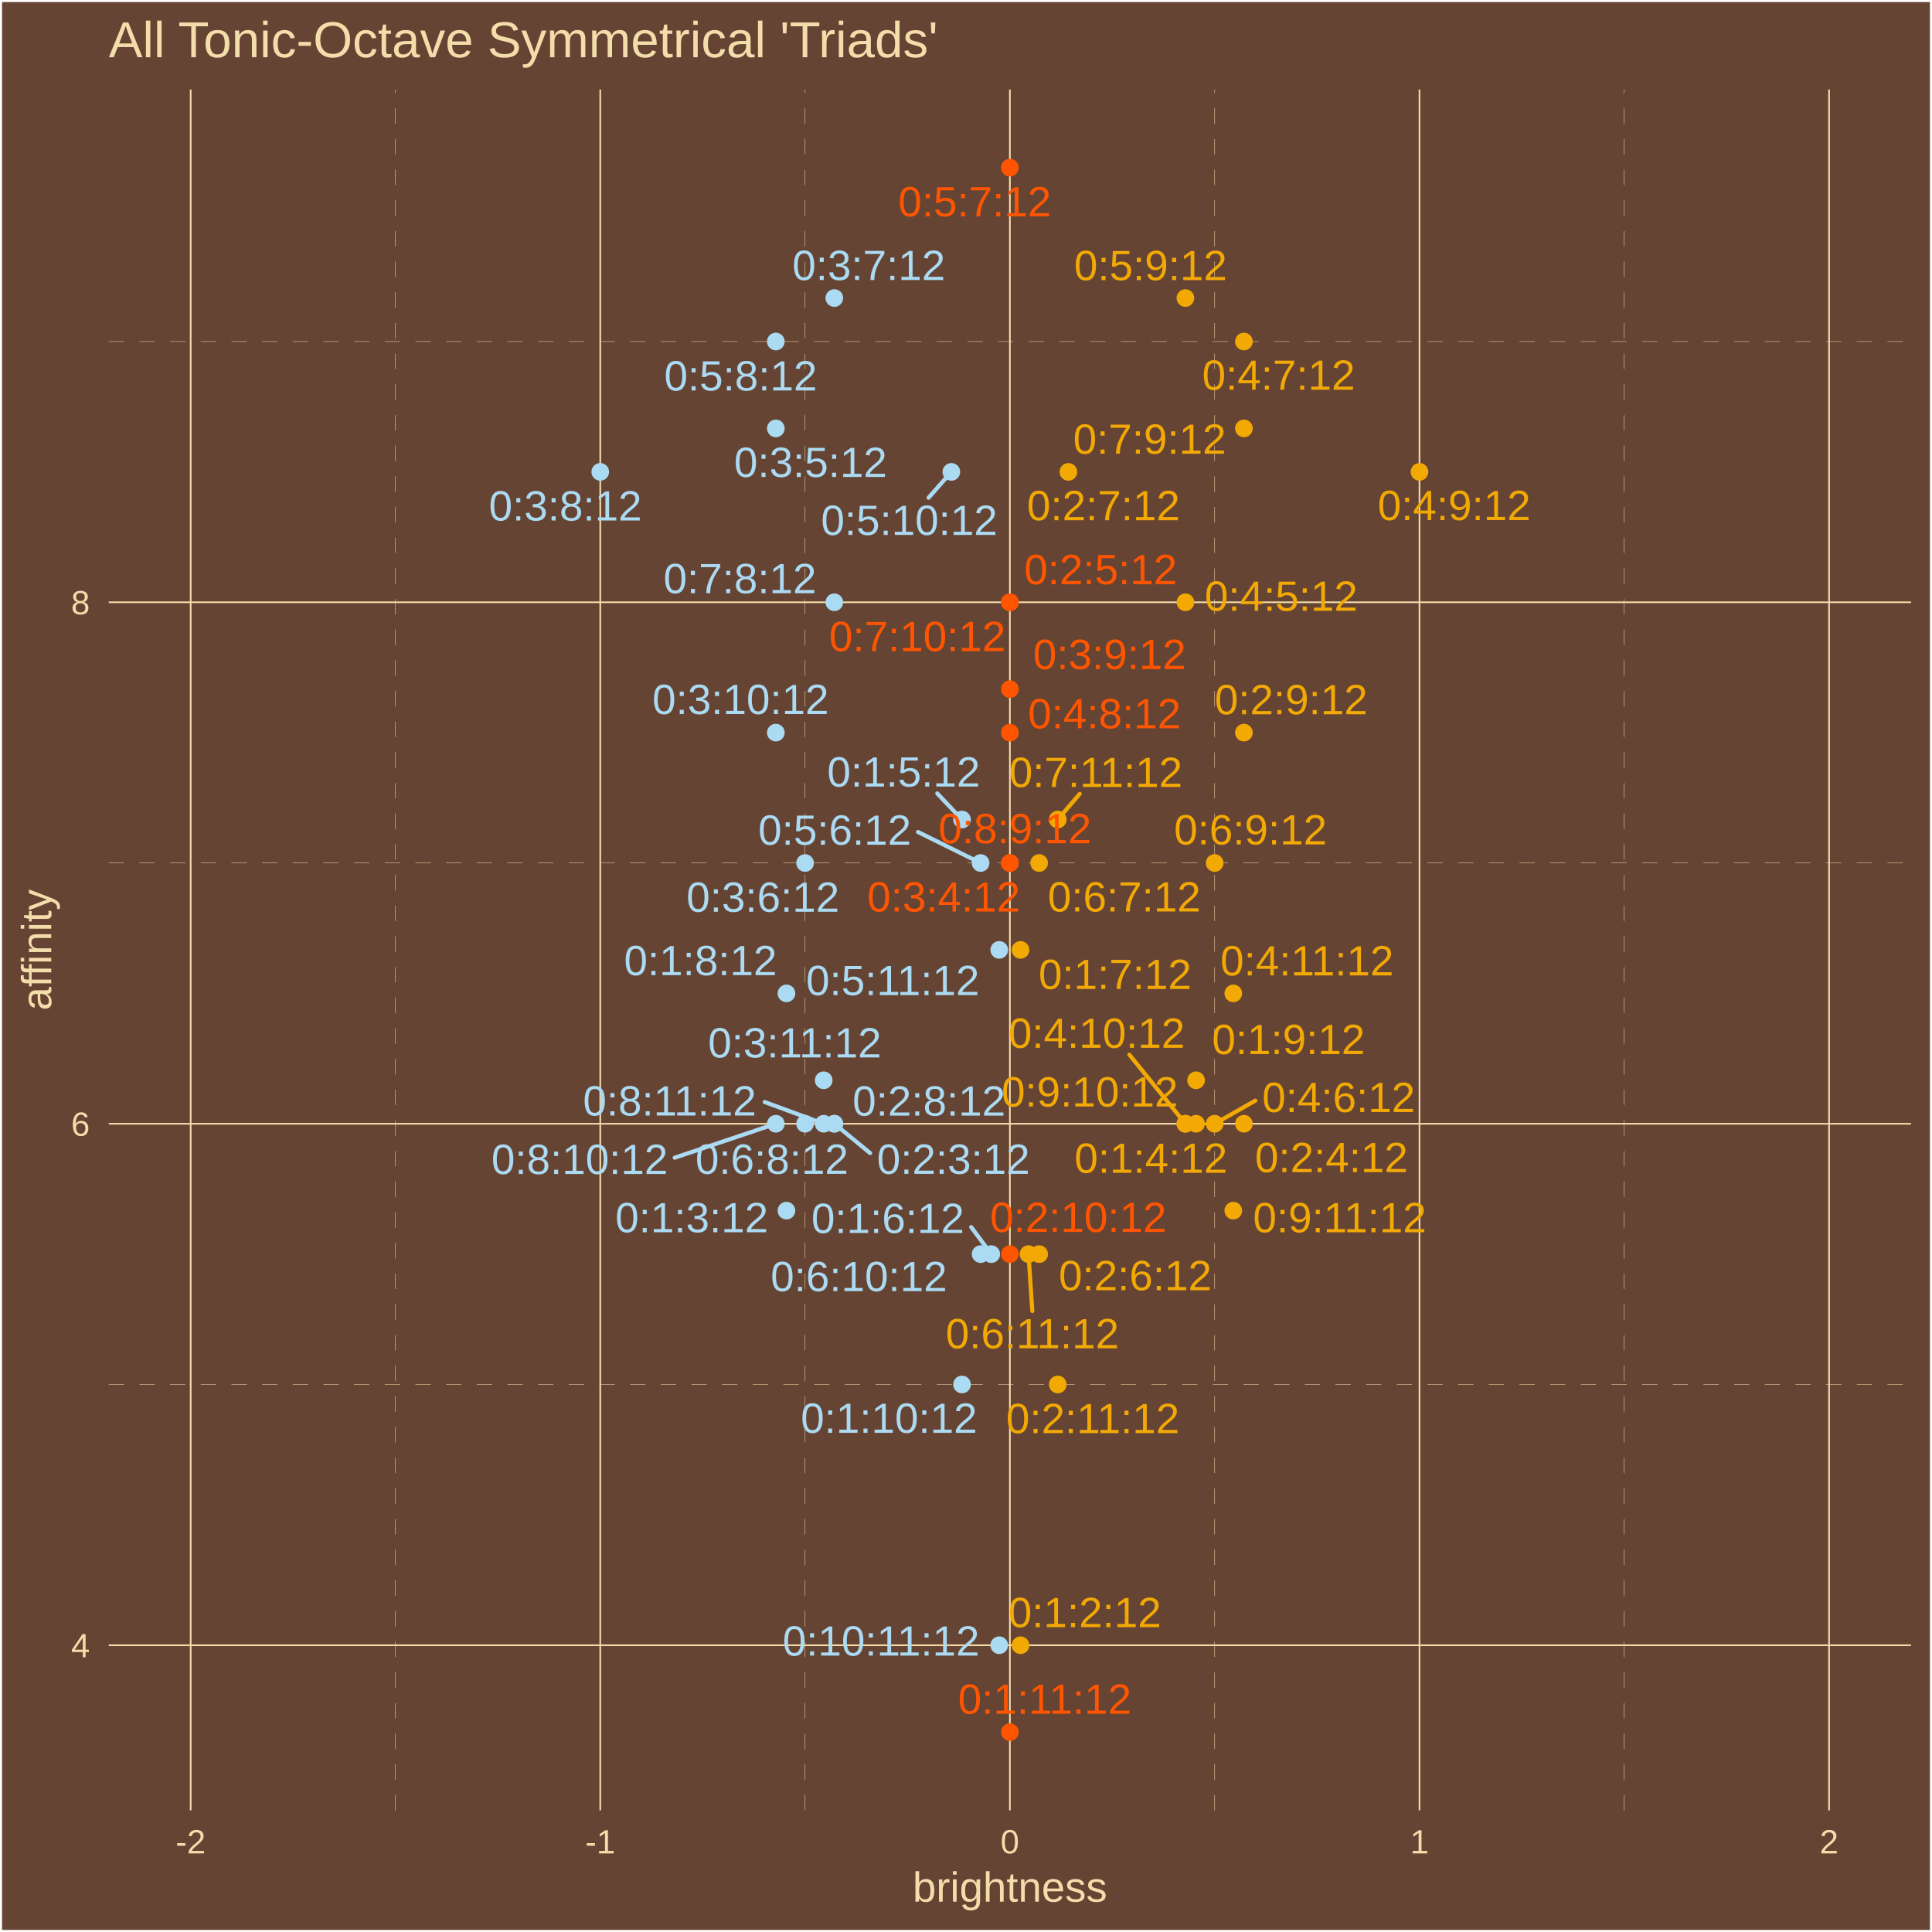
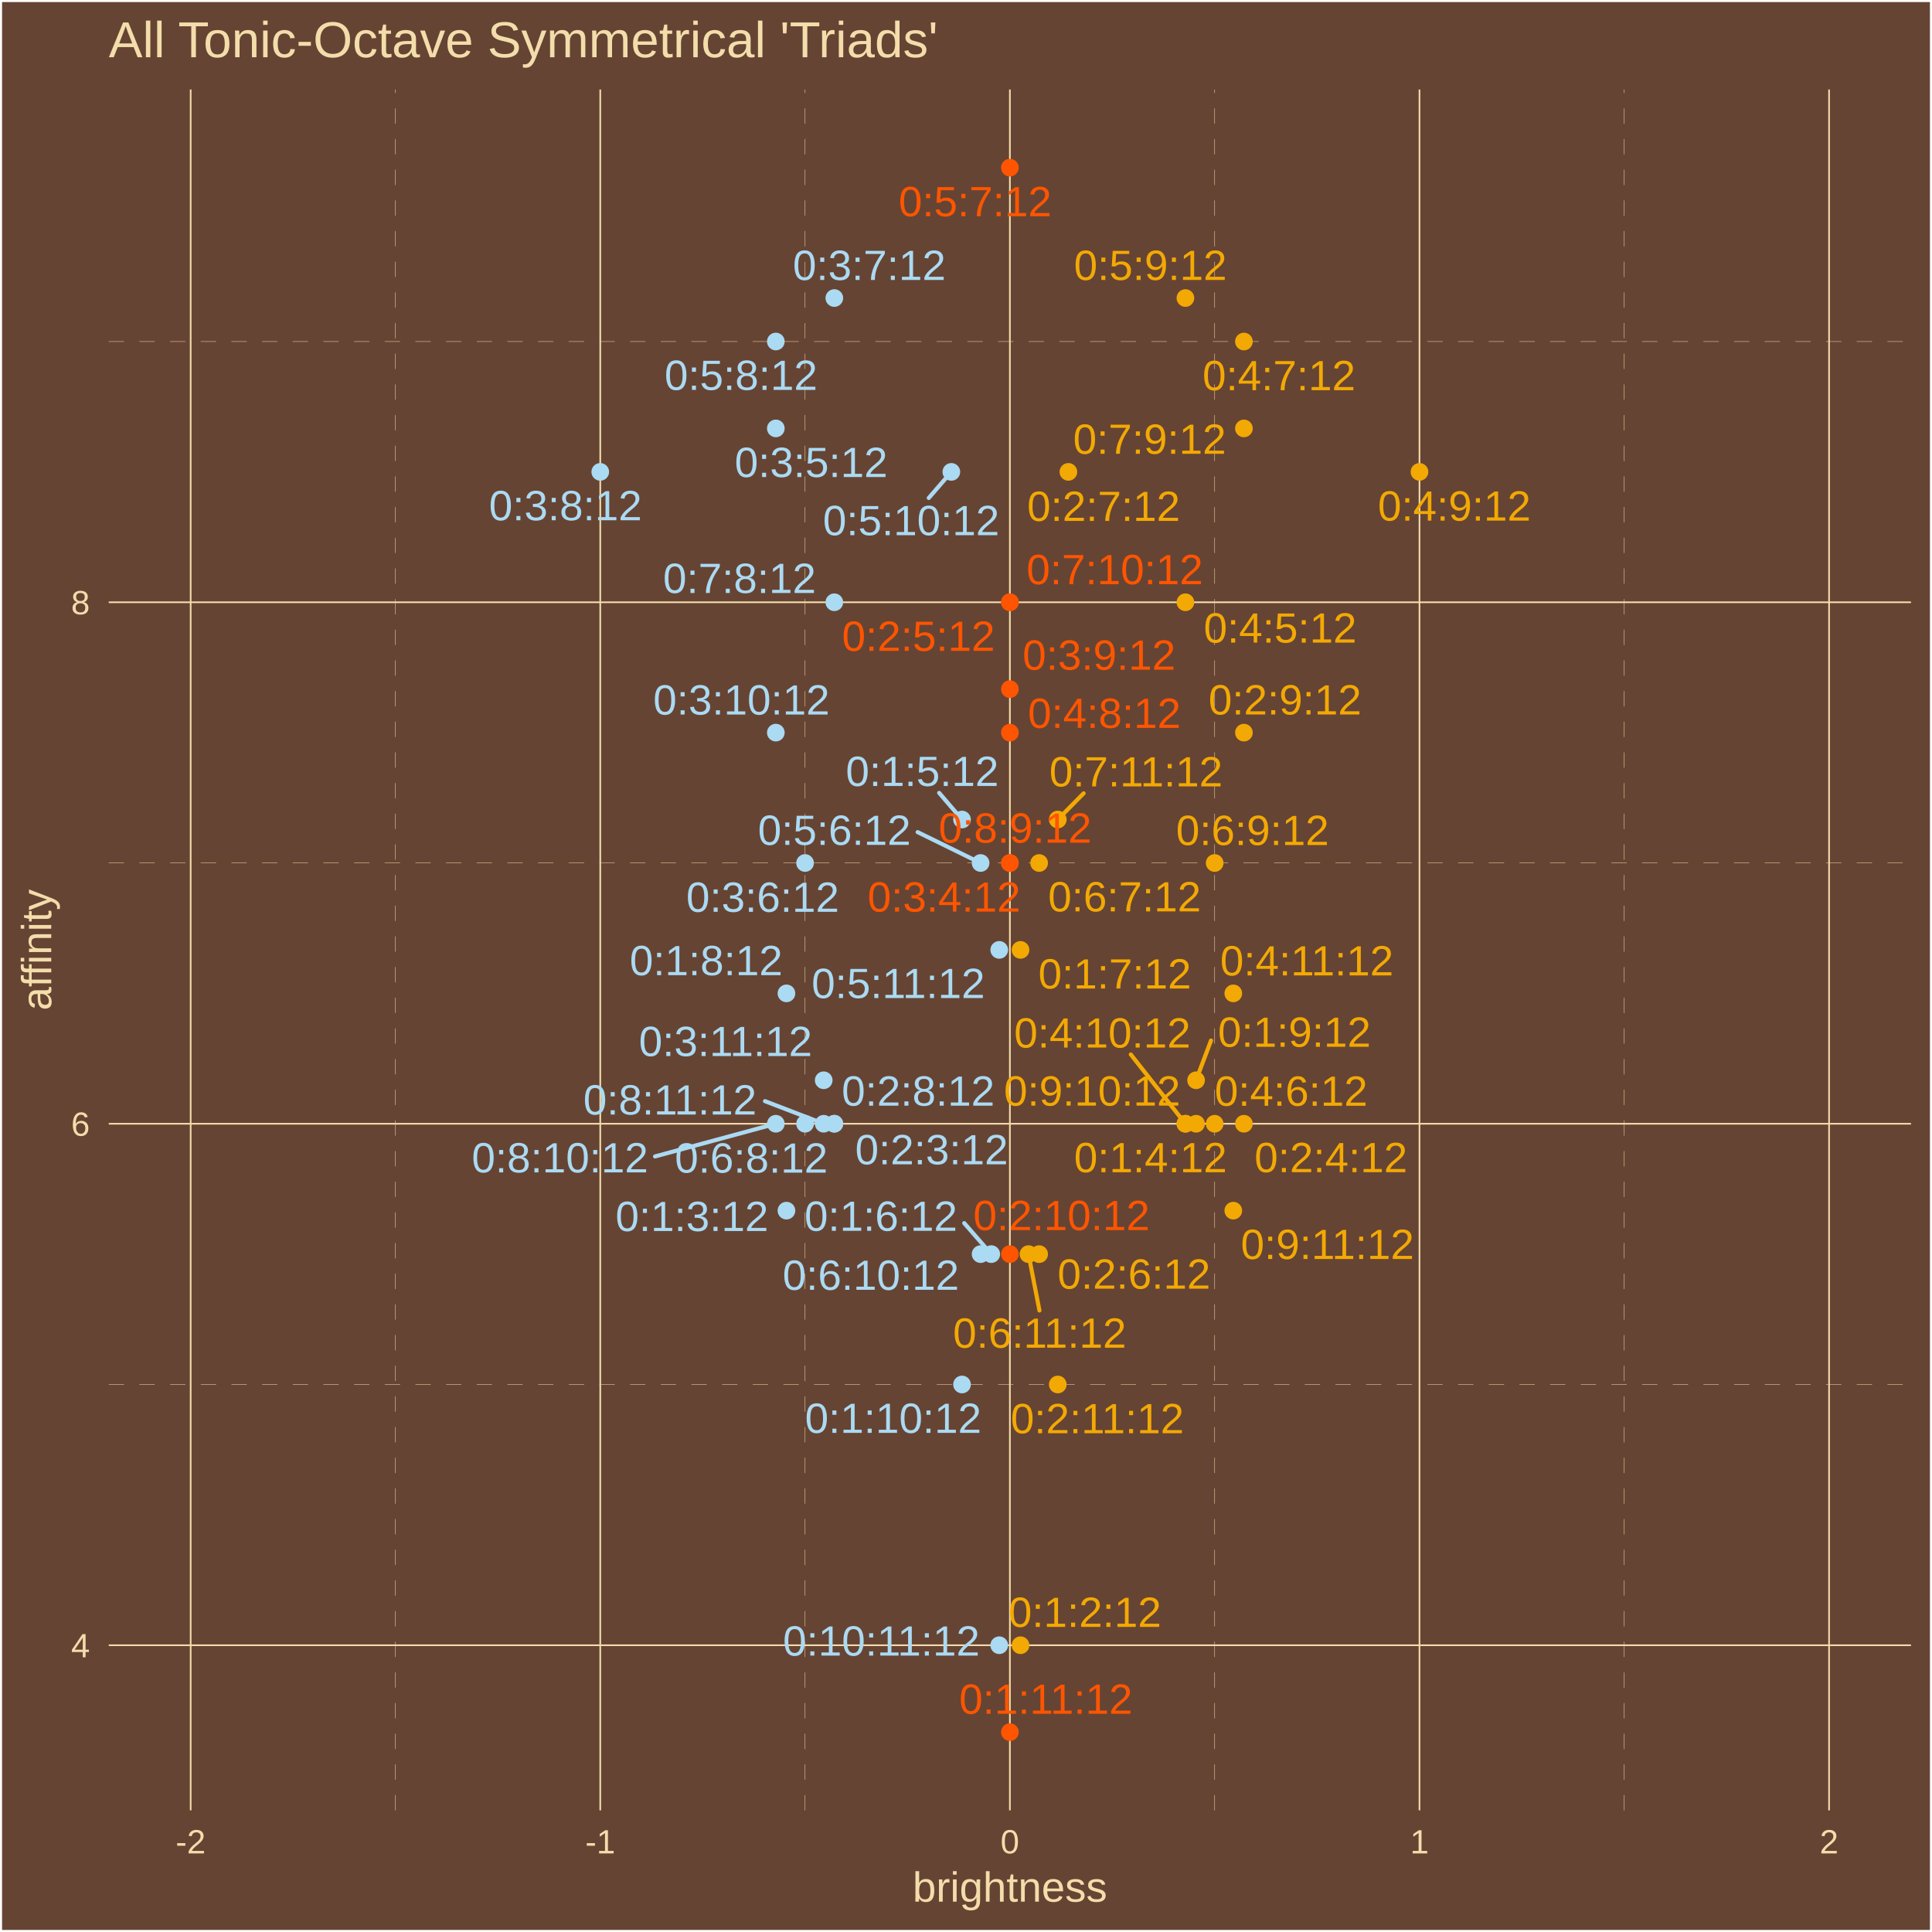
<svg xmlns="http://www.w3.org/2000/svg" class="svglite" width="504.00pt" height="504.00pt" viewBox="0 0 504.00 504.00">
  <defs>
    <style type="text/css">
    .svglite line, .svglite polyline, .svglite polygon, .svglite path, .svglite rect, .svglite circle {
      fill: none;
      stroke: #000000;
      stroke-linecap: round;
      stroke-linejoin: round;
      stroke-miterlimit: 10.00;
    }
    .svglite text {
      white-space: pre;
    }
  </style>
  </defs>
  <rect width="100%" height="100%" style="stroke: none; fill: #664433;" />
  <defs>
    <clipPath id="cpMC4wMHw1MDQuMDB8MC4wMHw1MDQuMDA=">
      <rect x="0.00" y="0.00" width="504.00" height="504.00" />
    </clipPath>
  </defs>
  <g clip-path="url(#cpMC4wMHw1MDQuMDB8MC4wMHw1MDQuMDA=)">
    <rect x="0.00" y="0" width="504.00" height="504.00" style="stroke-width: 1.07; stroke: #FFFFFF; fill: #664433;" />
  </g>
  <defs>
    <clipPath id="cpMjguMzd8NDk4LjUyfDIzLjM0fDQ3Mi4yNw==">
      <rect x="28.37" y="23.34" width="470.15" height="448.93" />
    </clipPath>
  </defs>
  <g clip-path="url(#cpMjguMzd8NDk4LjUyfDIzLjM0fDQ3Mi4yNw==)">
    <rect x="28.37" y="23.34" width="470.15" height="448.93" style="stroke-width: 1.07; stroke: none; fill: #664433;" />
    <polyline points="28.37,361.17 498.52,361.17 " style="stroke-width: 0.11; stroke: #F3DDAB; stroke-dasharray: 4.00,4.00; stroke-linecap: butt;" />
    <polyline points="28.37,225.13 498.52,225.13 " style="stroke-width: 0.11; stroke: #F3DDAB; stroke-dasharray: 4.00,4.00; stroke-linecap: butt;" />
    <polyline points="28.37,89.09 498.52,89.09 " style="stroke-width: 0.11; stroke: #F3DDAB; stroke-dasharray: 4.00,4.00; stroke-linecap: butt;" />
    <polyline points="103.17,472.27 103.17,23.34 " style="stroke-width: 0.11; stroke: #F3DDAB; stroke-dasharray: 4.00,4.00; stroke-linecap: butt;" />
    <polyline points="210.02,472.27 210.02,23.34 " style="stroke-width: 0.11; stroke: #F3DDAB; stroke-dasharray: 4.00,4.00; stroke-linecap: butt;" />
    <polyline points="316.87,472.27 316.87,23.34 " style="stroke-width: 0.11; stroke: #F3DDAB; stroke-dasharray: 4.00,4.00; stroke-linecap: butt;" />
    <polyline points="423.72,472.27 423.72,23.34 " style="stroke-width: 0.11; stroke: #F3DDAB; stroke-dasharray: 4.00,4.00; stroke-linecap: butt;" />
    <polyline points="28.37,429.19 498.52,429.19 " style="stroke-width: 0.43; stroke: #F3DDAB; stroke-linecap: butt;" />
    <polyline points="28.37,293.15 498.52,293.15 " style="stroke-width: 0.43; stroke: #F3DDAB; stroke-linecap: butt;" />
    <polyline points="28.37,157.11 498.52,157.11 " style="stroke-width: 0.43; stroke: #F3DDAB; stroke-linecap: butt;" />
    <polyline points="49.74,472.27 49.74,23.34 " style="stroke-width: 0.43; stroke: #F3DDAB; stroke-linecap: butt;" />
    <polyline points="156.59,472.27 156.59,23.34 " style="stroke-width: 0.43; stroke: #F3DDAB; stroke-linecap: butt;" />
    <polyline points="263.45,472.27 263.45,23.34 " style="stroke-width: 0.43; stroke: #F3DDAB; stroke-linecap: butt;" />
    <polyline points="370.30,472.27 370.30,23.34 " style="stroke-width: 0.43; stroke: #F3DDAB; stroke-linecap: butt;" />
    <polyline points="477.15,472.27 477.15,23.34 " style="stroke-width: 0.43; stroke: #F3DDAB; stroke-linecap: butt;" />
    <circle cx="266.22" cy="429.19" r="1.95" style="stroke-width: 0.71; stroke: #F3A904; fill: #F3A904;" />
    <circle cx="205.16" cy="315.82" r="1.95" style="stroke-width: 0.71; stroke: #ABDAF3; fill: #ABDAF3;" />
    <circle cx="312.02" cy="293.15" r="1.95" style="stroke-width: 0.71; stroke: #F3A904; fill: #F3A904;" />
    <circle cx="250.96" cy="213.79" r="1.95" style="stroke-width: 0.71; stroke: #ABDAF3; fill: #ABDAF3;" />
    <circle cx="258.59" cy="327.16" r="1.95" style="stroke-width: 0.71; stroke: #ABDAF3; fill: #ABDAF3;" />
    <circle cx="266.22" cy="247.80" r="1.95" style="stroke-width: 0.71; stroke: #F3A904; fill: #F3A904;" />
    <circle cx="205.16" cy="259.14" r="1.95" style="stroke-width: 0.71; stroke: #ABDAF3; fill: #ABDAF3;" />
    <circle cx="312.02" cy="281.81" r="1.95" style="stroke-width: 0.71; stroke: #F3A904; fill: #F3A904;" />
    <circle cx="250.96" cy="361.17" r="1.95" style="stroke-width: 0.71; stroke: #ABDAF3; fill: #ABDAF3;" />
    <circle cx="263.45" cy="451.86" r="1.95" style="stroke-width: 0.71; stroke: #FF5500; fill: #FF5500;" />
    <circle cx="217.65" cy="293.15" r="1.95" style="stroke-width: 0.71; stroke: #ABDAF3; fill: #ABDAF3;" />
    <circle cx="324.50" cy="293.15" r="1.95" style="stroke-width: 0.71; stroke: #F3A904; fill: #F3A904;" />
    <circle cx="263.45" cy="157.11" r="1.95" style="stroke-width: 0.71; stroke: #FF5500; fill: #FF5500;" />
    <circle cx="271.08" cy="327.16" r="1.95" style="stroke-width: 0.71; stroke: #F3A904; fill: #F3A904;" />
    <circle cx="278.71" cy="123.10" r="1.95" style="stroke-width: 0.71; stroke: #F3A904; fill: #F3A904;" />
    <circle cx="217.65" cy="293.15" r="1.95" style="stroke-width: 0.71; stroke: #ABDAF3; fill: #ABDAF3;" />
    <circle cx="324.50" cy="191.12" r="1.95" style="stroke-width: 0.71; stroke: #F3A904; fill: #F3A904;" />
    <circle cx="263.45" cy="327.16" r="1.95" style="stroke-width: 0.71; stroke: #FF5500; fill: #FF5500;" />
    <circle cx="275.94" cy="361.17" r="1.95" style="stroke-width: 0.71; stroke: #F3A904; fill: #F3A904;" />
    <circle cx="263.45" cy="225.13" r="1.95" style="stroke-width: 0.71; stroke: #FF5500; fill: #FF5500;" />
    <circle cx="202.39" cy="111.76" r="1.95" style="stroke-width: 0.71; stroke: #ABDAF3; fill: #ABDAF3;" />
    <circle cx="210.02" cy="225.13" r="1.95" style="stroke-width: 0.71; stroke: #ABDAF3; fill: #ABDAF3;" />
    <circle cx="217.65" cy="77.75" r="1.95" style="stroke-width: 0.71; stroke: #ABDAF3; fill: #ABDAF3;" />
    <circle cx="156.59" cy="123.10" r="1.95" style="stroke-width: 0.71; stroke: #ABDAF3; fill: #ABDAF3;" />
    <circle cx="263.45" cy="179.78" r="1.95" style="stroke-width: 0.71; stroke: #FF5500; fill: #FF5500;" />
    <circle cx="202.39" cy="191.12" r="1.95" style="stroke-width: 0.71; stroke: #ABDAF3; fill: #ABDAF3;" />
    <circle cx="214.88" cy="281.81" r="1.95" style="stroke-width: 0.71; stroke: #ABDAF3; fill: #ABDAF3;" />
    <circle cx="309.24" cy="157.11" r="1.95" style="stroke-width: 0.71; stroke: #F3A904; fill: #F3A904;" />
    <circle cx="316.87" cy="293.15" r="1.95" style="stroke-width: 0.71; stroke: #F3A904; fill: #F3A904;" />
    <circle cx="324.50" cy="89.09" r="1.95" style="stroke-width: 0.71; stroke: #F3A904; fill: #F3A904;" />
    <circle cx="263.45" cy="191.12" r="1.95" style="stroke-width: 0.71; stroke: #FF5500; fill: #FF5500;" />
    <circle cx="370.30" cy="123.10" r="1.95" style="stroke-width: 0.71; stroke: #F3A904; fill: #F3A904;" />
    <circle cx="309.24" cy="293.15" r="1.95" style="stroke-width: 0.71; stroke: #F3A904; fill: #F3A904;" />
    <circle cx="321.73" cy="259.14" r="1.95" style="stroke-width: 0.71; stroke: #F3A904; fill: #F3A904;" />
    <circle cx="255.81" cy="225.13" r="1.95" style="stroke-width: 0.71; stroke: #ABDAF3; fill: #ABDAF3;" />
    <circle cx="263.45" cy="43.74" r="1.95" style="stroke-width: 0.71; stroke: #FF5500; fill: #FF5500;" />
    <circle cx="202.39" cy="89.09" r="1.95" style="stroke-width: 0.71; stroke: #ABDAF3; fill: #ABDAF3;" />
    <circle cx="309.24" cy="77.75" r="1.95" style="stroke-width: 0.71; stroke: #F3A904; fill: #F3A904;" />
    <circle cx="248.18" cy="123.10" r="1.95" style="stroke-width: 0.71; stroke: #ABDAF3; fill: #ABDAF3;" />
    <circle cx="260.67" cy="247.80" r="1.95" style="stroke-width: 0.71; stroke: #ABDAF3; fill: #ABDAF3;" />
    <circle cx="271.08" cy="225.13" r="1.95" style="stroke-width: 0.71; stroke: #F3A904; fill: #F3A904;" />
    <circle cx="210.02" cy="293.15" r="1.95" style="stroke-width: 0.71; stroke: #ABDAF3; fill: #ABDAF3;" />
    <circle cx="316.87" cy="225.13" r="1.95" style="stroke-width: 0.71; stroke: #F3A904; fill: #F3A904;" />
    <circle cx="255.81" cy="327.16" r="1.95" style="stroke-width: 0.71; stroke: #ABDAF3; fill: #ABDAF3;" />
    <circle cx="268.30" cy="327.16" r="1.95" style="stroke-width: 0.71; stroke: #F3A904; fill: #F3A904;" />
    <circle cx="217.65" cy="157.11" r="1.95" style="stroke-width: 0.71; stroke: #ABDAF3; fill: #ABDAF3;" />
    <circle cx="324.50" cy="111.76" r="1.95" style="stroke-width: 0.71; stroke: #F3A904; fill: #F3A904;" />
    <circle cx="263.45" cy="157.11" r="1.95" style="stroke-width: 0.71; stroke: #FF5500; fill: #FF5500;" />
    <circle cx="275.94" cy="213.79" r="1.95" style="stroke-width: 0.71; stroke: #F3A904; fill: #F3A904;" />
    <circle cx="263.45" cy="225.13" r="1.95" style="stroke-width: 0.71; stroke: #FF5500; fill: #FF5500;" />
    <circle cx="202.39" cy="293.15" r="1.95" style="stroke-width: 0.71; stroke: #ABDAF3; fill: #ABDAF3;" />
    <circle cx="214.88" cy="293.15" r="1.95" style="stroke-width: 0.71; stroke: #ABDAF3; fill: #ABDAF3;" />
    <circle cx="309.24" cy="293.15" r="1.95" style="stroke-width: 0.71; stroke: #F3A904; fill: #F3A904;" />
    <circle cx="321.73" cy="315.82" r="1.95" style="stroke-width: 0.71; stroke: #F3A904; fill: #F3A904;" />
    <circle cx="260.67" cy="429.19" r="1.95" style="stroke-width: 0.71; stroke: #ABDAF3; fill: #ABDAF3;" />
-     <line x1="244.51" y1="206.99" x2="250.18" y2="212.98" style="stroke-width: 1.07; stroke: #ABDAF3;" />
-     <line x1="253.35" y1="320.10" x2="257.92" y2="326.26" style="stroke-width: 1.07; stroke: #ABDAF3;" />
-     <line x1="226.98" y1="300.80" x2="218.53" y2="293.86" style="stroke-width: 1.07; stroke: #ABDAF3;" />
-     <line x1="327.47" y1="287.12" x2="317.86" y2="292.59" style="stroke-width: 1.07; stroke: #F3A904;" />
-     <line x1="294.62" y1="275.14" x2="308.53" y2="292.28" style="stroke-width: 1.07; stroke: #F3A904;" />
-     <line x1="239.49" y1="217.05" x2="254.79" y2="224.62" style="stroke-width: 1.07; stroke: #ABDAF3;" />
-     <line x1="242.24" y1="129.84" x2="247.44" y2="123.94" style="stroke-width: 1.07; stroke: #ABDAF3;" />
-     <line x1="269.30" y1="342.02" x2="268.38" y2="328.25" style="stroke-width: 1.07; stroke: #F3A904;" />
-     <line x1="281.66" y1="207.10" x2="276.66" y2="212.94" style="stroke-width: 1.07; stroke: #F3A904;" />
-     <line x1="176.01" y1="302.01" x2="201.30" y2="293.51" style="stroke-width: 1.07; stroke: #ABDAF3;" />
-     <line x1="199.49" y1="287.49" x2="213.80" y2="292.75" style="stroke-width: 1.07; stroke: #ABDAF3;" />
-     <text x="282.99" y="424.47" text-anchor="middle" style="font-size: 11.04px;fill: #F3A904; font-family: &quot;Arial&quot;;" textLength="39.87px" lengthAdjust="spacingAndGlyphs">0:1:2:12</text>
-     <text x="180.46" y="321.45" text-anchor="middle" style="font-size: 11.04px;fill: #ABDAF3; font-family: &quot;Arial&quot;;" textLength="39.87px" lengthAdjust="spacingAndGlyphs">0:1:3:12</text>
-     <text x="300.24" y="305.95" text-anchor="middle" style="font-size: 11.04px;fill: #F3A904; font-family: &quot;Arial&quot;;" textLength="39.87px" lengthAdjust="spacingAndGlyphs">0:1:4:12</text>
-     <text x="235.74" y="205.19" text-anchor="middle" style="font-size: 11.04px;fill: #ABDAF3; font-family: &quot;Arial&quot;;" textLength="39.87px" lengthAdjust="spacingAndGlyphs">0:1:5:12</text>
-     <text x="231.61" y="321.65" text-anchor="middle" style="font-size: 11.04px;fill: #ABDAF3; font-family: &quot;Arial&quot;;" textLength="39.87px" lengthAdjust="spacingAndGlyphs">0:1:6:12</text>
-     <text x="290.88" y="258.00" text-anchor="middle" style="font-size: 11.04px;fill: #F3A904; font-family: &quot;Arial&quot;;" textLength="39.87px" lengthAdjust="spacingAndGlyphs">0:1:7:12</text>
-     <text x="182.73" y="254.40" text-anchor="middle" style="font-size: 11.04px;fill: #ABDAF3; font-family: &quot;Arial&quot;;" textLength="39.87px" lengthAdjust="spacingAndGlyphs">0:1:8:12</text>
-     <text x="336.13" y="274.97" text-anchor="middle" style="font-size: 11.04px;fill: #F3A904; font-family: &quot;Arial&quot;;" textLength="39.87px" lengthAdjust="spacingAndGlyphs">0:1:9:12</text>
-     <text x="231.91" y="373.77" text-anchor="middle" style="font-size: 11.04px;fill: #ABDAF3; font-family: &quot;Arial&quot;;" textLength="46.01px" lengthAdjust="spacingAndGlyphs">0:1:10:12</text>
-     <text x="272.54" y="447.07" text-anchor="middle" style="font-size: 11.04px;fill: #FF5500; font-family: &quot;Arial&quot;;" textLength="46.01px" lengthAdjust="spacingAndGlyphs">0:1:11:12</text>
-     <text x="248.71" y="306.21" text-anchor="middle" style="font-size: 11.04px;fill: #ABDAF3; font-family: &quot;Arial&quot;;" textLength="39.87px" lengthAdjust="spacingAndGlyphs">0:2:3:12</text>
-     <text x="347.33" y="305.77" text-anchor="middle" style="font-size: 11.04px;fill: #F3A904; font-family: &quot;Arial&quot;;" textLength="39.87px" lengthAdjust="spacingAndGlyphs">0:2:4:12</text>
-     <text x="287.12" y="152.39" text-anchor="middle" style="font-size: 11.04px;fill: #FF5500; font-family: &quot;Arial&quot;;" textLength="39.87px" lengthAdjust="spacingAndGlyphs">0:2:5:12</text>
-     <text x="296.14" y="336.58" text-anchor="middle" style="font-size: 11.04px;fill: #F3A904; font-family: &quot;Arial&quot;;" textLength="39.87px" lengthAdjust="spacingAndGlyphs">0:2:6:12</text>
-     <text x="287.86" y="135.71" text-anchor="middle" style="font-size: 11.04px;fill: #F3A904; font-family: &quot;Arial&quot;;" textLength="39.87px" lengthAdjust="spacingAndGlyphs">0:2:7:12</text>
-     <text x="242.35" y="291.03" text-anchor="middle" style="font-size: 11.04px;fill: #ABDAF3; font-family: &quot;Arial&quot;;" textLength="39.87px" lengthAdjust="spacingAndGlyphs">0:2:8:12</text>
-     <text x="336.82" y="186.33" text-anchor="middle" style="font-size: 11.04px;fill: #F3A904; font-family: &quot;Arial&quot;;" textLength="39.87px" lengthAdjust="spacingAndGlyphs">0:2:9:12</text>
-     <text x="281.29" y="321.38" text-anchor="middle" style="font-size: 11.04px;fill: #FF5500; font-family: &quot;Arial&quot;;" textLength="46.01px" lengthAdjust="spacingAndGlyphs">0:2:10:12</text>
-     <text x="285.07" y="373.86" text-anchor="middle" style="font-size: 11.04px;fill: #F3A904; font-family: &quot;Arial&quot;;" textLength="46.01px" lengthAdjust="spacingAndGlyphs">0:2:11:12</text>
-     <text x="246.18" y="237.79" text-anchor="middle" style="font-size: 11.04px;fill: #FF5500; font-family: &quot;Arial&quot;;" textLength="39.87px" lengthAdjust="spacingAndGlyphs">0:3:4:12</text>
-     <text x="211.45" y="124.42" text-anchor="middle" style="font-size: 11.04px;fill: #ABDAF3; font-family: &quot;Arial&quot;;" textLength="39.87px" lengthAdjust="spacingAndGlyphs">0:3:5:12</text>
-     <text x="199.02" y="237.85" text-anchor="middle" style="font-size: 11.04px;fill: #ABDAF3; font-family: &quot;Arial&quot;;" textLength="39.87px" lengthAdjust="spacingAndGlyphs">0:3:6:12</text>
-     <text x="226.64" y="73.05" text-anchor="middle" style="font-size: 11.04px;fill: #ABDAF3; font-family: &quot;Arial&quot;;" textLength="39.87px" lengthAdjust="spacingAndGlyphs">0:3:7:12</text>
-     <text x="147.48" y="135.79" text-anchor="middle" style="font-size: 11.04px;fill: #ABDAF3; font-family: &quot;Arial&quot;;" textLength="39.87px" lengthAdjust="spacingAndGlyphs">0:3:8:12</text>
-     <text x="289.45" y="174.53" text-anchor="middle" style="font-size: 11.04px;fill: #FF5500; font-family: &quot;Arial&quot;;" textLength="39.87px" lengthAdjust="spacingAndGlyphs">0:3:9:12</text>
-     <text x="193.19" y="186.27" text-anchor="middle" style="font-size: 11.04px;fill: #ABDAF3; font-family: &quot;Arial&quot;;" textLength="46.01px" lengthAdjust="spacingAndGlyphs">0:3:10:12</text>
-     <text x="207.32" y="275.86" text-anchor="middle" style="font-size: 11.04px;fill: #ABDAF3; font-family: &quot;Arial&quot;;" textLength="46.01px" lengthAdjust="spacingAndGlyphs">0:3:11:12</text>
-     <text x="334.22" y="159.33" text-anchor="middle" style="font-size: 11.04px;fill: #F3A904; font-family: &quot;Arial&quot;;" textLength="39.87px" lengthAdjust="spacingAndGlyphs">0:4:5:12</text>
-     <text x="349.21" y="290.09" text-anchor="middle" style="font-size: 11.04px;fill: #F3A904; font-family: &quot;Arial&quot;;" textLength="39.87px" lengthAdjust="spacingAndGlyphs">0:4:6:12</text>
-     <text x="333.55" y="101.68" text-anchor="middle" style="font-size: 11.04px;fill: #F3A904; font-family: &quot;Arial&quot;;" textLength="39.87px" lengthAdjust="spacingAndGlyphs">0:4:7:12</text>
-     <text x="288.12" y="189.99" text-anchor="middle" style="font-size: 11.04px;fill: #FF5500; font-family: &quot;Arial&quot;;" textLength="39.87px" lengthAdjust="spacingAndGlyphs">0:4:8:12</text>
-     <text x="379.35" y="135.67" text-anchor="middle" style="font-size: 11.04px;fill: #F3A904; font-family: &quot;Arial&quot;;" textLength="39.87px" lengthAdjust="spacingAndGlyphs">0:4:9:12</text>
-     <text x="286.08" y="273.34" text-anchor="middle" style="font-size: 11.04px;fill: #F3A904; font-family: &quot;Arial&quot;;" textLength="46.01px" lengthAdjust="spacingAndGlyphs">0:4:10:12</text>
-     <text x="340.96" y="254.45" text-anchor="middle" style="font-size: 11.04px;fill: #F3A904; font-family: &quot;Arial&quot;;" textLength="46.01px" lengthAdjust="spacingAndGlyphs">0:4:11:12</text>
-     <text x="217.75" y="220.36" text-anchor="middle" style="font-size: 11.04px;fill: #ABDAF3; font-family: &quot;Arial&quot;;" textLength="39.87px" lengthAdjust="spacingAndGlyphs">0:5:6:12</text>
-     <text x="254.27" y="56.43" text-anchor="middle" style="font-size: 11.04px;fill: #FF5500; font-family: &quot;Arial&quot;;" textLength="39.87px" lengthAdjust="spacingAndGlyphs">0:5:7:12</text>
-     <text x="193.21" y="101.87" text-anchor="middle" style="font-size: 11.04px;fill: #ABDAF3; font-family: &quot;Arial&quot;;" textLength="39.87px" lengthAdjust="spacingAndGlyphs">0:5:8:12</text>
-     <text x="300.15" y="73.08" text-anchor="middle" style="font-size: 11.04px;fill: #F3A904; font-family: &quot;Arial&quot;;" textLength="39.87px" lengthAdjust="spacingAndGlyphs">0:5:9:12</text>
-     <text x="237.19" y="139.55" text-anchor="middle" style="font-size: 11.04px;fill: #ABDAF3; font-family: &quot;Arial&quot;;" textLength="46.01px" lengthAdjust="spacingAndGlyphs">0:5:10:12</text>
-     <text x="232.89" y="259.59" text-anchor="middle" style="font-size: 11.04px;fill: #ABDAF3; font-family: &quot;Arial&quot;;" textLength="46.01px" lengthAdjust="spacingAndGlyphs">0:5:11:12</text>
-     <text x="293.28" y="237.78" text-anchor="middle" style="font-size: 11.04px;fill: #F3A904; font-family: &quot;Arial&quot;;" textLength="39.87px" lengthAdjust="spacingAndGlyphs">0:6:7:12</text>
-     <text x="201.37" y="306.21" text-anchor="middle" style="font-size: 11.04px;fill: #ABDAF3; font-family: &quot;Arial&quot;;" textLength="39.87px" lengthAdjust="spacingAndGlyphs">0:6:8:12</text>
-     <text x="326.21" y="220.28" text-anchor="middle" style="font-size: 11.04px;fill: #F3A904; font-family: &quot;Arial&quot;;" textLength="39.87px" lengthAdjust="spacingAndGlyphs">0:6:9:12</text>
-     <text x="224.05" y="336.82" text-anchor="middle" style="font-size: 11.04px;fill: #ABDAF3; font-family: &quot;Arial&quot;;" textLength="46.01px" lengthAdjust="spacingAndGlyphs">0:6:10:12</text>
-     <text x="269.31" y="351.73" text-anchor="middle" style="font-size: 11.04px;fill: #F3A904; font-family: &quot;Arial&quot;;" textLength="46.01px" lengthAdjust="spacingAndGlyphs">0:6:11:12</text>
-     <text x="193.03" y="154.74" text-anchor="middle" style="font-size: 11.04px;fill: #ABDAF3; font-family: &quot;Arial&quot;;" textLength="39.87px" lengthAdjust="spacingAndGlyphs">0:7:8:12</text>
-     <text x="299.90" y="118.37" text-anchor="middle" style="font-size: 11.04px;fill: #F3A904; font-family: &quot;Arial&quot;;" textLength="39.87px" lengthAdjust="spacingAndGlyphs">0:7:9:12</text>
-     <text x="239.32" y="169.85" text-anchor="middle" style="font-size: 11.04px;fill: #FF5500; font-family: &quot;Arial&quot;;" textLength="46.01px" lengthAdjust="spacingAndGlyphs">0:7:10:12</text>
-     <text x="285.85" y="205.30" text-anchor="middle" style="font-size: 11.04px;fill: #F3A904; font-family: &quot;Arial&quot;;" textLength="46.01px" lengthAdjust="spacingAndGlyphs">0:7:11:12</text>
-     <text x="264.76" y="219.97" text-anchor="middle" style="font-size: 11.04px;fill: #FF5500; font-family: &quot;Arial&quot;;" textLength="39.87px" lengthAdjust="spacingAndGlyphs">0:8:9:12</text>
-     <text x="151.21" y="306.26" text-anchor="middle" style="font-size: 11.04px;fill: #ABDAF3; font-family: &quot;Arial&quot;;" textLength="46.01px" lengthAdjust="spacingAndGlyphs">0:8:10:12</text>
-     <text x="174.69" y="291.00" text-anchor="middle" style="font-size: 11.04px;fill: #ABDAF3; font-family: &quot;Arial&quot;;" textLength="46.01px" lengthAdjust="spacingAndGlyphs">0:8:11:12</text>
-     <text x="284.29" y="288.66" text-anchor="middle" style="font-size: 11.04px;fill: #F3A904; font-family: &quot;Arial&quot;;" textLength="46.01px" lengthAdjust="spacingAndGlyphs">0:9:10:12</text>
-     <text x="349.49" y="321.46" text-anchor="middle" style="font-size: 11.04px;fill: #F3A904; font-family: &quot;Arial&quot;;" textLength="46.01px" lengthAdjust="spacingAndGlyphs">0:9:11:12</text>
-     <text x="229.84" y="431.90" text-anchor="middle" style="font-size: 11.04px;fill: #ABDAF3; font-family: &quot;Arial&quot;;" textLength="52.14px" lengthAdjust="spacingAndGlyphs">0:10:11:12</text>
+     <line x1="245.00" y1="206.84" x2="250.23" y2="212.94" style="stroke-width: 1.07; stroke: #ABDAF3;" />
+     <line x1="251.54" y1="319.08" x2="257.85" y2="326.31" style="stroke-width: 1.07; stroke: #ABDAF3;" />
+     <line x1="315.92" y1="271.44" x2="312.40" y2="280.78" style="stroke-width: 1.07; stroke: #F3A904;" />
+     <line x1="294.99" y1="275.08" x2="308.55" y2="292.27" style="stroke-width: 1.07; stroke: #F3A904;" />
+     <line x1="239.39" y1="217.08" x2="254.79" y2="224.63" style="stroke-width: 1.07; stroke: #ABDAF3;" />
+     <line x1="242.29" y1="129.90" x2="247.45" y2="123.94" style="stroke-width: 1.07; stroke: #ABDAF3;" />
+     <line x1="271.16" y1="341.87" x2="268.51" y2="328.24" style="stroke-width: 1.07; stroke: #F3A904;" />
+     <line x1="282.69" y1="206.95" x2="276.73" y2="212.99" style="stroke-width: 1.07; stroke: #F3A904;" />
+     <line x1="170.88" y1="301.68" x2="201.28" y2="293.45" style="stroke-width: 1.07; stroke: #ABDAF3;" />
+     <line x1="199.57" y1="287.26" x2="213.81" y2="292.74" style="stroke-width: 1.07; stroke: #ABDAF3;" />
+     <text x="283.00" y="424.41" text-anchor="middle" style="font-size: 11.04px;fill: #F3A904; font-family: &quot;Arial&quot;;" textLength="39.87px" lengthAdjust="spacingAndGlyphs">0:1:2:12</text>
+     <text x="180.51" y="321.14" text-anchor="middle" style="font-size: 11.04px;fill: #ABDAF3; font-family: &quot;Arial&quot;;" textLength="39.87px" lengthAdjust="spacingAndGlyphs">0:1:3:12</text>
+     <text x="300.13" y="305.80" text-anchor="middle" style="font-size: 11.04px;fill: #F3A904; font-family: &quot;Arial&quot;;" textLength="39.87px" lengthAdjust="spacingAndGlyphs">0:1:4:12</text>
+     <text x="240.58" y="205.04" text-anchor="middle" style="font-size: 11.04px;fill: #ABDAF3; font-family: &quot;Arial&quot;;" textLength="39.87px" lengthAdjust="spacingAndGlyphs">0:1:5:12</text>
+     <text x="229.80" y="321.08" text-anchor="middle" style="font-size: 11.04px;fill: #ABDAF3; font-family: &quot;Arial&quot;;" textLength="39.87px" lengthAdjust="spacingAndGlyphs">0:1:6:12</text>
+     <text x="290.81" y="257.87" text-anchor="middle" style="font-size: 11.04px;fill: #F3A904; font-family: &quot;Arial&quot;;" textLength="39.87px" lengthAdjust="spacingAndGlyphs">0:1:7:12</text>
+     <text x="184.21" y="254.40" text-anchor="middle" style="font-size: 11.04px;fill: #ABDAF3; font-family: &quot;Arial&quot;;" textLength="39.87px" lengthAdjust="spacingAndGlyphs">0:1:8:12</text>
+     <text x="337.66" y="273.07" text-anchor="middle" style="font-size: 11.04px;fill: #F3A904; font-family: &quot;Arial&quot;;" textLength="39.87px" lengthAdjust="spacingAndGlyphs">0:1:9:12</text>
+     <text x="233.01" y="373.80" text-anchor="middle" style="font-size: 11.04px;fill: #ABDAF3; font-family: &quot;Arial&quot;;" textLength="46.01px" lengthAdjust="spacingAndGlyphs">0:1:10:12</text>
+     <text x="272.83" y="447.07" text-anchor="middle" style="font-size: 11.04px;fill: #FF5500; font-family: &quot;Arial&quot;;" textLength="46.01px" lengthAdjust="spacingAndGlyphs">0:1:11:12</text>
+     <text x="243.03" y="303.73" text-anchor="middle" style="font-size: 11.04px;fill: #ABDAF3; font-family: &quot;Arial&quot;;" textLength="39.87px" lengthAdjust="spacingAndGlyphs">0:2:3:12</text>
+     <text x="347.20" y="305.78" text-anchor="middle" style="font-size: 11.04px;fill: #F3A904; font-family: &quot;Arial&quot;;" textLength="39.87px" lengthAdjust="spacingAndGlyphs">0:2:4:12</text>
+     <text x="239.60" y="169.79" text-anchor="middle" style="font-size: 11.04px;fill: #FF5500; font-family: &quot;Arial&quot;;" textLength="39.87px" lengthAdjust="spacingAndGlyphs">0:2:5:12</text>
+     <text x="295.82" y="336.18" text-anchor="middle" style="font-size: 11.04px;fill: #F3A904; font-family: &quot;Arial&quot;;" textLength="39.87px" lengthAdjust="spacingAndGlyphs">0:2:6:12</text>
+     <text x="287.90" y="135.90" text-anchor="middle" style="font-size: 11.04px;fill: #F3A904; font-family: &quot;Arial&quot;;" textLength="39.87px" lengthAdjust="spacingAndGlyphs">0:2:7:12</text>
+     <text x="239.52" y="288.43" text-anchor="middle" style="font-size: 11.04px;fill: #ABDAF3; font-family: &quot;Arial&quot;;" textLength="39.87px" lengthAdjust="spacingAndGlyphs">0:2:8:12</text>
+     <text x="335.21" y="186.38" text-anchor="middle" style="font-size: 11.04px;fill: #F3A904; font-family: &quot;Arial&quot;;" textLength="39.87px" lengthAdjust="spacingAndGlyphs">0:2:9:12</text>
+     <text x="276.92" y="320.90" text-anchor="middle" style="font-size: 11.04px;fill: #FF5500; font-family: &quot;Arial&quot;;" textLength="46.01px" lengthAdjust="spacingAndGlyphs">0:2:10:12</text>
+     <text x="286.26" y="373.89" text-anchor="middle" style="font-size: 11.04px;fill: #F3A904; font-family: &quot;Arial&quot;;" textLength="46.01px" lengthAdjust="spacingAndGlyphs">0:2:11:12</text>
+     <text x="246.28" y="237.81" text-anchor="middle" style="font-size: 11.04px;fill: #FF5500; font-family: &quot;Arial&quot;;" textLength="39.87px" lengthAdjust="spacingAndGlyphs">0:3:4:12</text>
+     <text x="211.60" y="124.44" text-anchor="middle" style="font-size: 11.04px;fill: #ABDAF3; font-family: &quot;Arial&quot;;" textLength="39.87px" lengthAdjust="spacingAndGlyphs">0:3:5:12</text>
+     <text x="198.96" y="237.87" text-anchor="middle" style="font-size: 11.04px;fill: #ABDAF3; font-family: &quot;Arial&quot;;" textLength="39.87px" lengthAdjust="spacingAndGlyphs">0:3:6:12</text>
+     <text x="226.77" y="73.03" text-anchor="middle" style="font-size: 11.04px;fill: #ABDAF3; font-family: &quot;Arial&quot;;" textLength="39.87px" lengthAdjust="spacingAndGlyphs">0:3:7:12</text>
+     <text x="147.51" y="135.72" text-anchor="middle" style="font-size: 11.04px;fill: #ABDAF3; font-family: &quot;Arial&quot;;" textLength="39.87px" lengthAdjust="spacingAndGlyphs">0:3:8:12</text>
+     <text x="286.71" y="174.71" text-anchor="middle" style="font-size: 11.04px;fill: #FF5500; font-family: &quot;Arial&quot;;" textLength="39.87px" lengthAdjust="spacingAndGlyphs">0:3:9:12</text>
+     <text x="193.42" y="186.41" text-anchor="middle" style="font-size: 11.04px;fill: #ABDAF3; font-family: &quot;Arial&quot;;" textLength="46.01px" lengthAdjust="spacingAndGlyphs">0:3:10:12</text>
+     <text x="189.27" y="275.49" text-anchor="middle" style="font-size: 11.04px;fill: #ABDAF3; font-family: &quot;Arial&quot;;" textLength="46.01px" lengthAdjust="spacingAndGlyphs">0:3:11:12</text>
+     <text x="333.96" y="167.63" text-anchor="middle" style="font-size: 11.04px;fill: #F3A904; font-family: &quot;Arial&quot;;" textLength="39.87px" lengthAdjust="spacingAndGlyphs">0:4:5:12</text>
+     <text x="336.82" y="288.46" text-anchor="middle" style="font-size: 11.04px;fill: #F3A904; font-family: &quot;Arial&quot;;" textLength="39.87px" lengthAdjust="spacingAndGlyphs">0:4:6:12</text>
+     <text x="333.65" y="101.79" text-anchor="middle" style="font-size: 11.04px;fill: #F3A904; font-family: &quot;Arial&quot;;" textLength="39.87px" lengthAdjust="spacingAndGlyphs">0:4:7:12</text>
+     <text x="288.09" y="189.88" text-anchor="middle" style="font-size: 11.04px;fill: #FF5500; font-family: &quot;Arial&quot;;" textLength="39.87px" lengthAdjust="spacingAndGlyphs">0:4:8:12</text>
+     <text x="379.39" y="135.81" text-anchor="middle" style="font-size: 11.04px;fill: #F3A904; font-family: &quot;Arial&quot;;" textLength="39.87px" lengthAdjust="spacingAndGlyphs">0:4:9:12</text>
+     <text x="287.57" y="273.28" text-anchor="middle" style="font-size: 11.04px;fill: #F3A904; font-family: &quot;Arial&quot;;" textLength="46.01px" lengthAdjust="spacingAndGlyphs">0:4:10:12</text>
+     <text x="340.91" y="254.46" text-anchor="middle" style="font-size: 11.04px;fill: #F3A904; font-family: &quot;Arial&quot;;" textLength="46.01px" lengthAdjust="spacingAndGlyphs">0:4:11:12</text>
+     <text x="217.66" y="220.40" text-anchor="middle" style="font-size: 11.04px;fill: #ABDAF3; font-family: &quot;Arial&quot;;" textLength="39.87px" lengthAdjust="spacingAndGlyphs">0:5:6:12</text>
+     <text x="254.38" y="56.41" text-anchor="middle" style="font-size: 11.04px;fill: #FF5500; font-family: &quot;Arial&quot;;" textLength="39.87px" lengthAdjust="spacingAndGlyphs">0:5:7:12</text>
+     <text x="193.30" y="101.71" text-anchor="middle" style="font-size: 11.04px;fill: #ABDAF3; font-family: &quot;Arial&quot;;" textLength="39.87px" lengthAdjust="spacingAndGlyphs">0:5:8:12</text>
+     <text x="300.10" y="73.03" text-anchor="middle" style="font-size: 11.04px;fill: #F3A904; font-family: &quot;Arial&quot;;" textLength="39.87px" lengthAdjust="spacingAndGlyphs">0:5:9:12</text>
+     <text x="237.69" y="139.61" text-anchor="middle" style="font-size: 11.04px;fill: #ABDAF3; font-family: &quot;Arial&quot;;" textLength="46.01px" lengthAdjust="spacingAndGlyphs">0:5:10:12</text>
+     <text x="234.33" y="260.36" text-anchor="middle" style="font-size: 11.04px;fill: #ABDAF3; font-family: &quot;Arial&quot;;" textLength="46.01px" lengthAdjust="spacingAndGlyphs">0:5:11:12</text>
+     <text x="293.36" y="237.76" text-anchor="middle" style="font-size: 11.04px;fill: #F3A904; font-family: &quot;Arial&quot;;" textLength="39.87px" lengthAdjust="spacingAndGlyphs">0:6:7:12</text>
+     <text x="195.99" y="305.91" text-anchor="middle" style="font-size: 11.04px;fill: #ABDAF3; font-family: &quot;Arial&quot;;" textLength="39.87px" lengthAdjust="spacingAndGlyphs">0:6:8:12</text>
+     <text x="326.74" y="220.44" text-anchor="middle" style="font-size: 11.04px;fill: #F3A904; font-family: &quot;Arial&quot;;" textLength="39.87px" lengthAdjust="spacingAndGlyphs">0:6:9:12</text>
+     <text x="227.18" y="336.48" text-anchor="middle" style="font-size: 11.04px;fill: #ABDAF3; font-family: &quot;Arial&quot;;" textLength="46.01px" lengthAdjust="spacingAndGlyphs">0:6:10:12</text>
+     <text x="271.21" y="351.58" text-anchor="middle" style="font-size: 11.04px;fill: #F3A904; font-family: &quot;Arial&quot;;" textLength="46.01px" lengthAdjust="spacingAndGlyphs">0:6:11:12</text>
+     <text x="192.92" y="154.69" text-anchor="middle" style="font-size: 11.04px;fill: #ABDAF3; font-family: &quot;Arial&quot;;" textLength="39.87px" lengthAdjust="spacingAndGlyphs">0:7:8:12</text>
+     <text x="299.90" y="118.38" text-anchor="middle" style="font-size: 11.04px;fill: #F3A904; font-family: &quot;Arial&quot;;" textLength="39.87px" lengthAdjust="spacingAndGlyphs">0:7:9:12</text>
+     <text x="290.81" y="152.39" text-anchor="middle" style="font-size: 11.04px;fill: #FF5500; font-family: &quot;Arial&quot;;" textLength="46.01px" lengthAdjust="spacingAndGlyphs">0:7:10:12</text>
+     <text x="296.34" y="205.15" text-anchor="middle" style="font-size: 11.04px;fill: #F3A904; font-family: &quot;Arial&quot;;" textLength="46.01px" lengthAdjust="spacingAndGlyphs">0:7:11:12</text>
+     <text x="264.81" y="219.82" text-anchor="middle" style="font-size: 11.04px;fill: #FF5500; font-family: &quot;Arial&quot;;" textLength="39.87px" lengthAdjust="spacingAndGlyphs">0:8:9:12</text>
+     <text x="146.08" y="305.84" text-anchor="middle" style="font-size: 11.04px;fill: #ABDAF3; font-family: &quot;Arial&quot;;" textLength="46.01px" lengthAdjust="spacingAndGlyphs">0:8:10:12</text>
+     <text x="174.77" y="290.74" text-anchor="middle" style="font-size: 11.04px;fill: #ABDAF3; font-family: &quot;Arial&quot;;" textLength="46.01px" lengthAdjust="spacingAndGlyphs">0:8:11:12</text>
+     <text x="284.90" y="288.42" text-anchor="middle" style="font-size: 11.04px;fill: #F3A904; font-family: &quot;Arial&quot;;" textLength="46.01px" lengthAdjust="spacingAndGlyphs">0:9:10:12</text>
+     <text x="346.29" y="328.44" text-anchor="middle" style="font-size: 11.04px;fill: #F3A904; font-family: &quot;Arial&quot;;" textLength="46.01px" lengthAdjust="spacingAndGlyphs">0:9:11:12</text>
+     <text x="229.92" y="431.90" text-anchor="middle" style="font-size: 11.04px;fill: #ABDAF3; font-family: &quot;Arial&quot;;" textLength="52.14px" lengthAdjust="spacingAndGlyphs">0:10:11:12</text>
  </g>
  <g clip-path="url(#cpMC4wMHw1MDQuMDB8MC4wMHw1MDQuMDA=)">
    <text x="23.44" y="432.34" text-anchor="end" style="font-size: 8.80px;fill: #F3DDAB; font-family: &quot;Arial&quot;;" textLength="4.90px" lengthAdjust="spacingAndGlyphs">4</text>
    <text x="23.44" y="296.30" text-anchor="end" style="font-size: 8.80px;fill: #F3DDAB; font-family: &quot;Arial&quot;;" textLength="4.90px" lengthAdjust="spacingAndGlyphs">6</text>
    <text x="23.44" y="160.26" text-anchor="end" style="font-size: 8.80px;fill: #F3DDAB; font-family: &quot;Arial&quot;;" textLength="4.90px" lengthAdjust="spacingAndGlyphs">8</text>
    <text x="49.74" y="483.50" text-anchor="middle" style="font-size: 8.80px;fill: #F3DDAB; font-family: &quot;Arial&quot;;" textLength="7.83px" lengthAdjust="spacingAndGlyphs">-2</text>
    <text x="156.59" y="483.50" text-anchor="middle" style="font-size: 8.80px;fill: #F3DDAB; font-family: &quot;Arial&quot;;" textLength="7.83px" lengthAdjust="spacingAndGlyphs">-1</text>
    <text x="263.45" y="483.50" text-anchor="middle" style="font-size: 8.80px;fill: #F3DDAB; font-family: &quot;Arial&quot;;" textLength="4.90px" lengthAdjust="spacingAndGlyphs">0</text>
    <text x="370.30" y="483.50" text-anchor="middle" style="font-size: 8.80px;fill: #F3DDAB; font-family: &quot;Arial&quot;;" textLength="4.90px" lengthAdjust="spacingAndGlyphs">1</text>
    <text x="477.15" y="483.50" text-anchor="middle" style="font-size: 8.80px;fill: #F3DDAB; font-family: &quot;Arial&quot;;" textLength="4.90px" lengthAdjust="spacingAndGlyphs">2</text>
    <text x="263.45" y="496.09" text-anchor="middle" style="font-size: 11.00px;fill: #F3DDAB; font-family: &quot;Arial&quot;;" textLength="50.76px" lengthAdjust="spacingAndGlyphs">brightness</text>
    <text transform="translate(13.37,247.80) rotate(-90)" text-anchor="middle" style="font-size: 11.00px;fill: #F3DDAB; font-family: &quot;Arial&quot;;" textLength="31.78px" lengthAdjust="spacingAndGlyphs">affinity</text>
    <text x="28.37" y="14.94" style="font-size: 13.20px;fill: #F3DDAB; font-family: &quot;Arial&quot;;" textLength="218.33px" lengthAdjust="spacingAndGlyphs">All Tonic-Octave Symmetrical 'Triads'</text>
  </g>
</svg>
